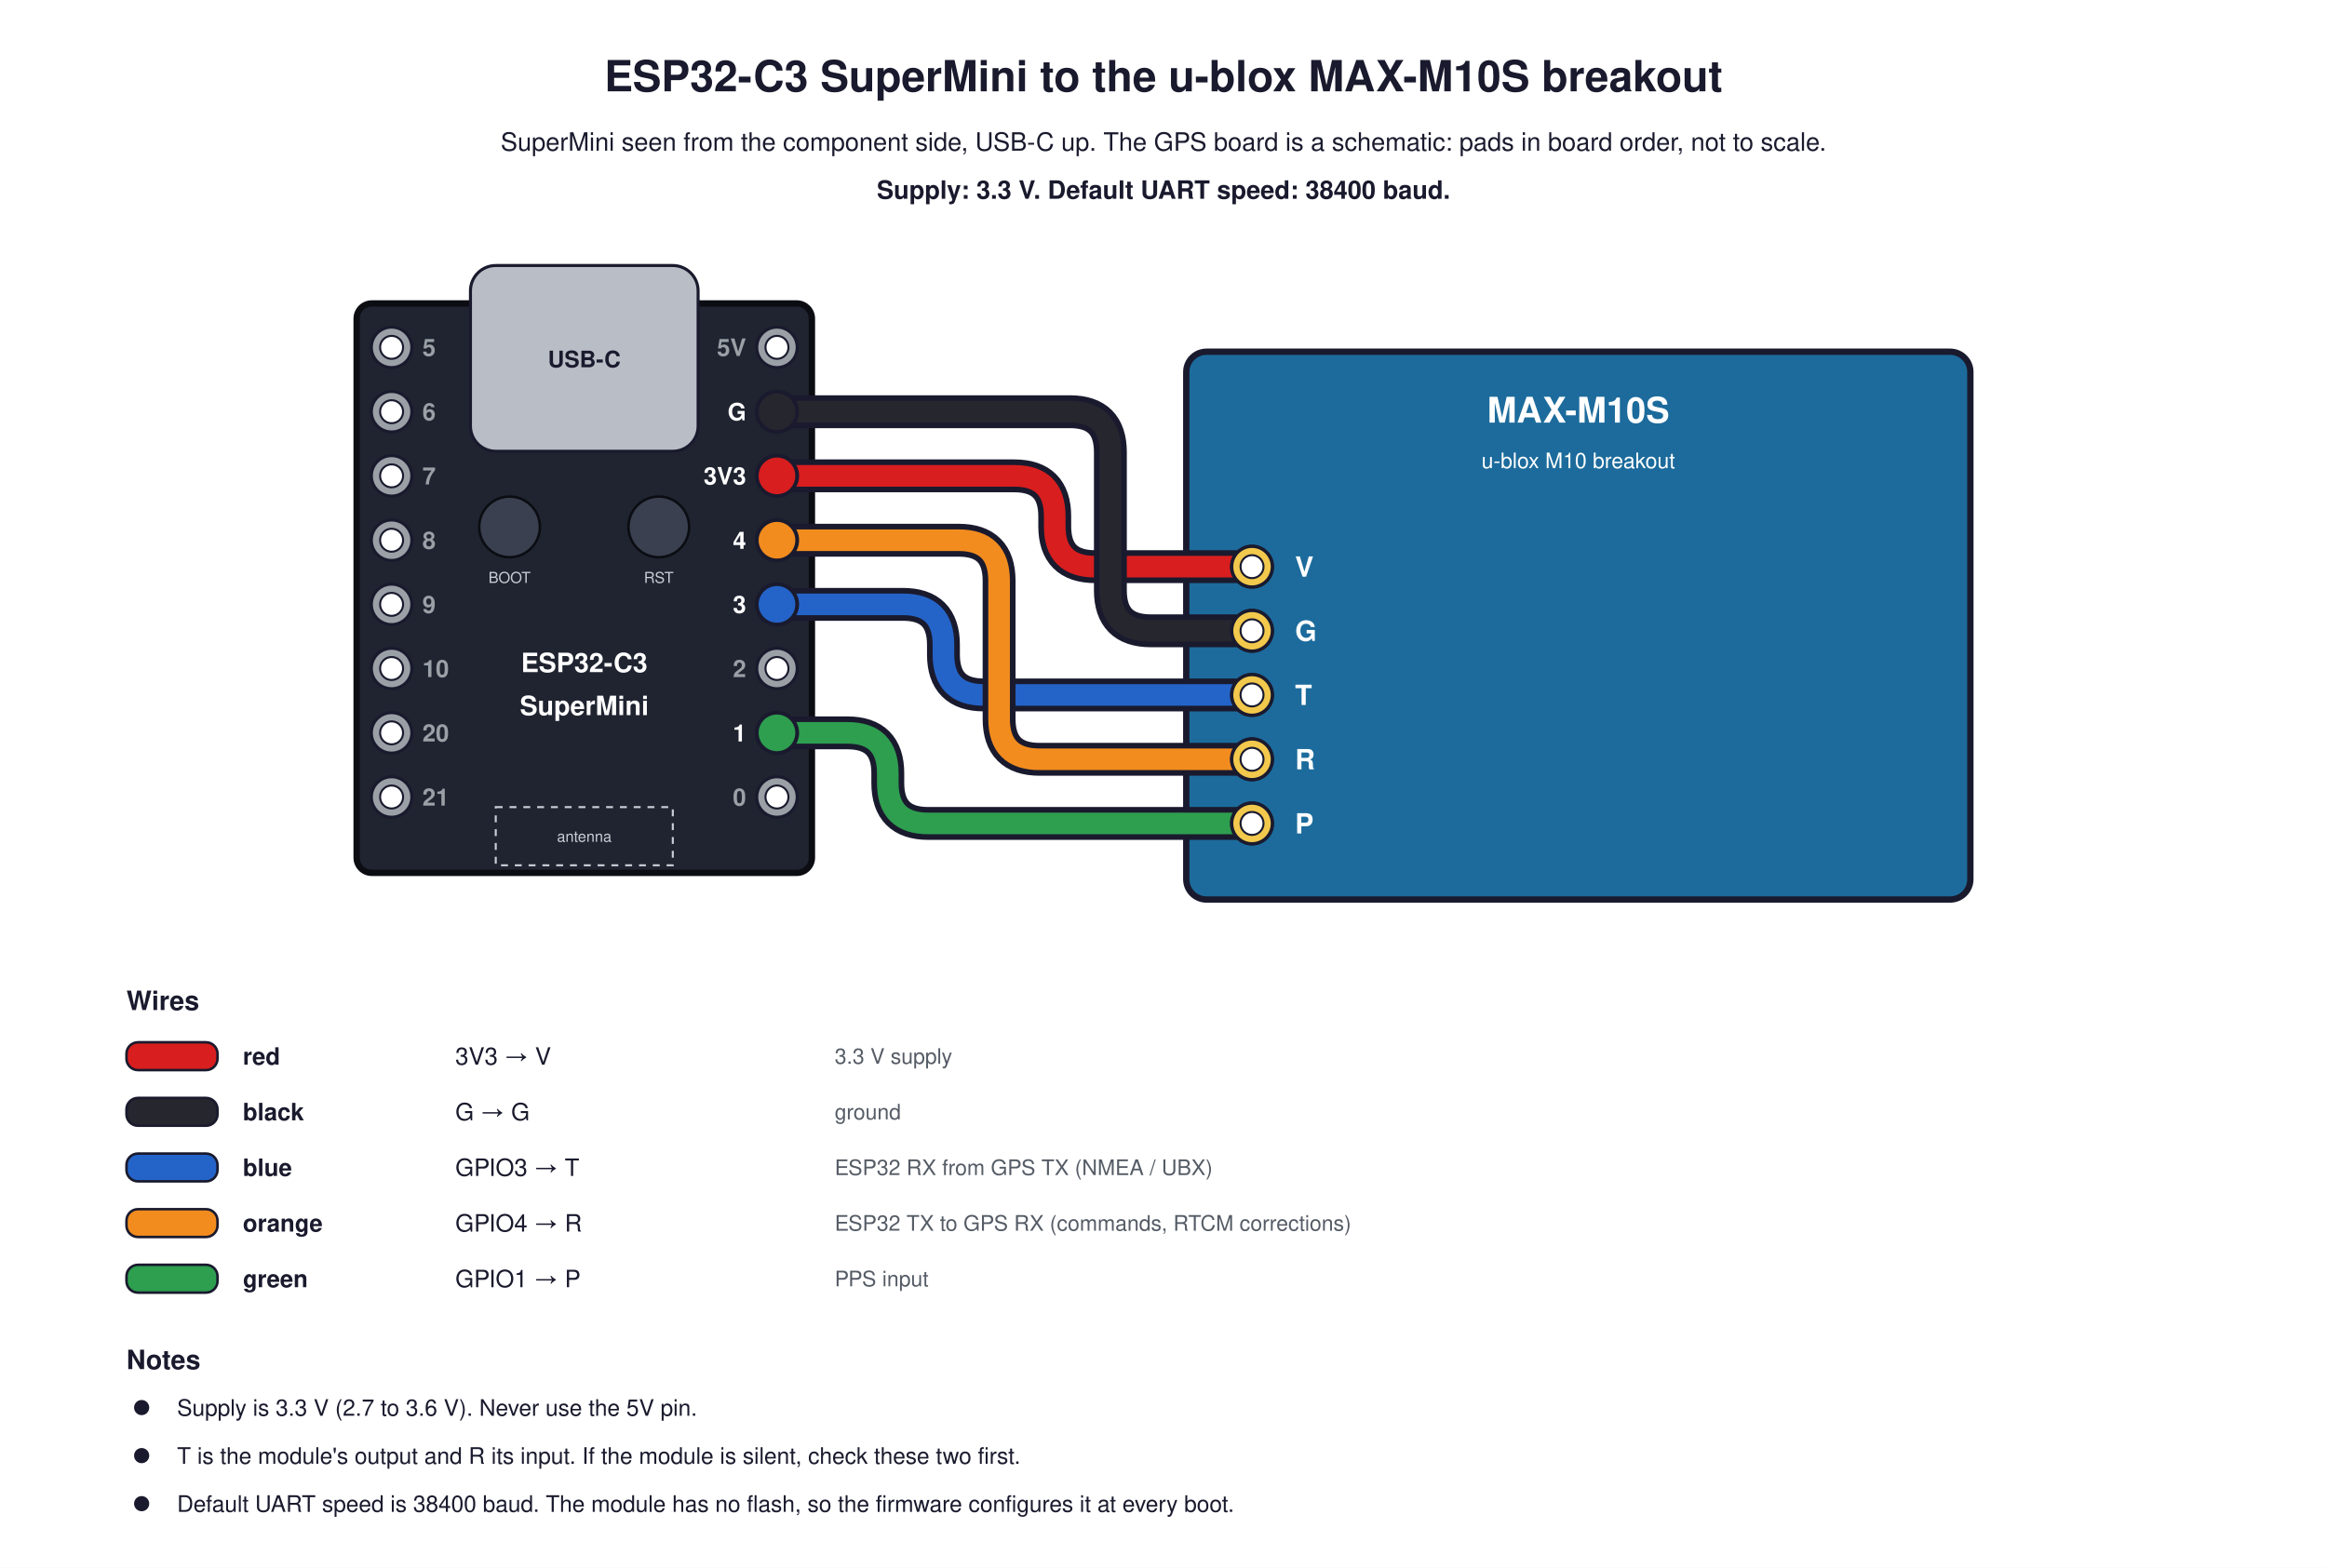
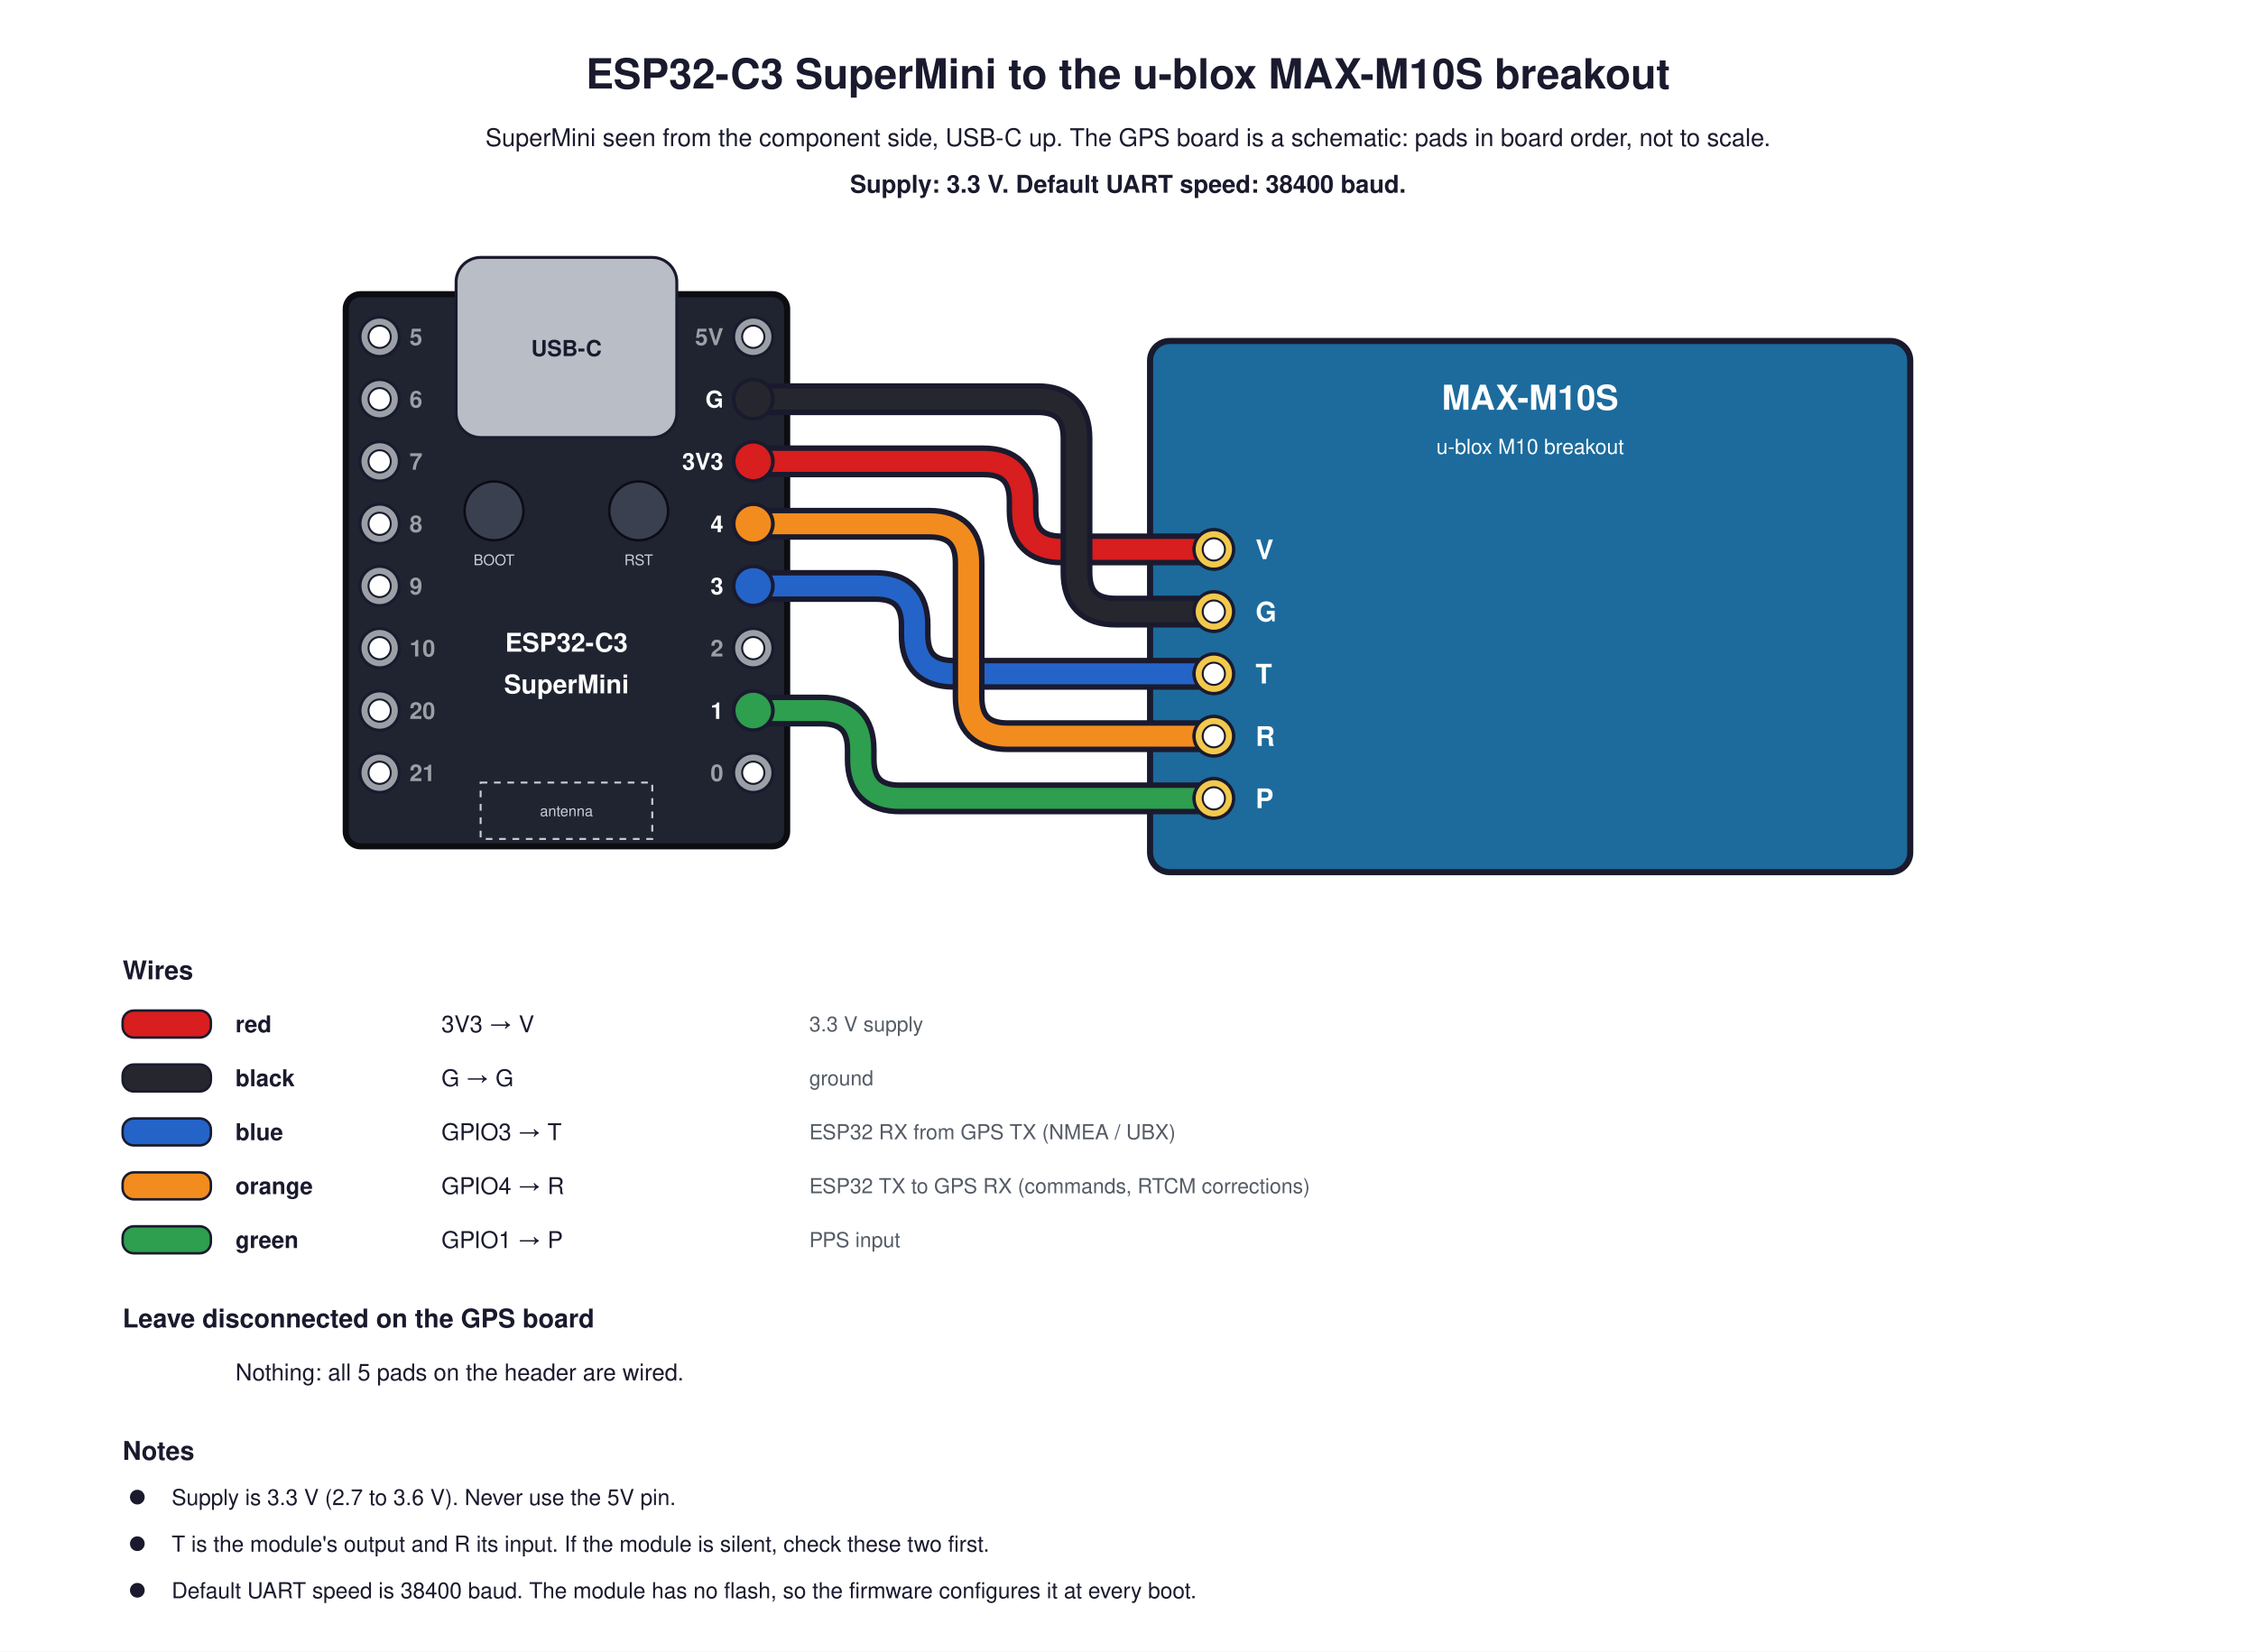
- <svg xmlns="http://www.w3.org/2000/svg" width="1012" height="682" viewBox="0 0 1012 682">
+ <svg xmlns="http://www.w3.org/2000/svg" width="1012" height="741" viewBox="0 0 1012 741">
  <rect width="100%" height="100%" fill="#ffffff" />
  <text x="506.0" y="33.0" font-size="18.7" font-family="Helvetica, Arial, sans-serif" font-weight="bold" fill="#1a1a2e" text-anchor="middle" dy="0.36em">ESP32-C3 SuperMini to the u-blox MAX-M10S breakout</text>
  <text x="506.0" y="61.6" font-size="11.0" font-family="Helvetica, Arial, sans-serif" font-weight="normal" fill="#1a1a2e" text-anchor="middle" dy="0.36em">SuperMini seen from the component side, USB-C up. The GPS board is a schematic: pads in board order, not to scale.</text>
  <text x="506.0" y="82.5" font-size="11.0" font-family="Helvetica, Arial, sans-serif" font-weight="bold" fill="#1a1a2e" text-anchor="middle" dy="0.36em">Supply: 3.3 V.  Default UART speed: 38400 baud.</text>
  <g transform="translate(155.1 132.0)">
    <rect x="360.8" y="21.0" width="341.0" height="238.3" rx="8.8" fill="#1c6b9c" stroke="#1a1a2e" stroke-width="2.75" />
    <text x="531.3" y="46.3" font-size="15.4" font-family="Helvetica, Arial, sans-serif" font-weight="bold" fill="#ffffff" text-anchor="middle" dy="0.36em">MAX-M10S</text>
    <text x="531.3" y="68.3" font-size="9.3" font-family="Helvetica, Arial, sans-serif" font-weight="normal" fill="#ffffff" text-anchor="middle" dy="0.36em">u-blox M10 breakout</text>
    <rect x="0.0" y="0.0" width="198.0" height="247.7" rx="6.6" fill="#1f2430" stroke="#0b0d12" stroke-width="2.75" />
    <rect x="49.5" y="-16.5" width="99.0" height="80.8" rx="11.0" fill="#b9bdc5" stroke="#1a1a2e" stroke-width="1.32" />
    <text x="99.0" y="24.2" font-size="9.9" font-family="Helvetica, Arial, sans-serif" font-weight="bold" fill="#1a1a2e" text-anchor="middle" dy="0.36em">USB-C</text>
    <circle cx="66.5" cy="97.2" r="13.2" fill="#3a4050" stroke="#0b0d12" stroke-width="1.10" />
    <text x="66.5" y="119.2" font-size="6.6" font-family="Helvetica, Arial, sans-serif" font-weight="normal" fill="#c9ced6" text-anchor="middle" dy="0.36em">BOOT</text>
    <circle cx="131.4" cy="97.2" r="13.2" fill="#3a4050" stroke="#0b0d12" stroke-width="1.10" />
    <text x="131.4" y="119.2" font-size="6.6" font-family="Helvetica, Arial, sans-serif" font-weight="normal" fill="#c9ced6" text-anchor="middle" dy="0.36em">RST</text>
    <rect x="60.5" y="219.1" width="77.0" height="25.3" rx="0.0" fill="none" stroke="#c9ced6" stroke-width="0.88" stroke-dasharray="3 3" />
    <text x="99.0" y="231.8" font-size="6.6" font-family="Helvetica, Arial, sans-serif" font-weight="normal" fill="#c9ced6" text-anchor="middle" dy="0.36em">antenna</text>
    <text x="99.0" y="156.2" font-size="11.6" font-family="Helvetica, Arial, sans-serif" font-weight="bold" fill="#ffffff" text-anchor="middle" dy="0.36em">ESP32-C3</text>
    <text x="99.0" y="174.9" font-size="11.6" font-family="Helvetica, Arial, sans-serif" font-weight="bold" fill="#ffffff" text-anchor="middle" dy="0.36em">SuperMini</text>
    <circle cx="15.2" cy="19.1" r="8.8" fill="#9aa0a6" stroke="#1a1a2e" stroke-width="1.32" />
    <circle cx="15.2" cy="19.1" r="5.0" fill="#ffffff" stroke="#1a1a2e" stroke-width="0.88" />
    <text x="28.6" y="19.1" font-size="10.4" font-family="Helvetica, Arial, sans-serif" font-weight="bold" fill="#9aa0a6" text-anchor="start" dy="0.36em">5</text>
    <circle cx="15.2" cy="47.1" r="8.8" fill="#9aa0a6" stroke="#1a1a2e" stroke-width="1.32" />
    <circle cx="15.2" cy="47.1" r="5.0" fill="#ffffff" stroke="#1a1a2e" stroke-width="0.88" />
    <text x="28.6" y="47.1" font-size="10.4" font-family="Helvetica, Arial, sans-serif" font-weight="bold" fill="#9aa0a6" text-anchor="start" dy="0.36em">6</text>
    <circle cx="15.2" cy="75.0" r="8.8" fill="#9aa0a6" stroke="#1a1a2e" stroke-width="1.32" />
    <circle cx="15.2" cy="75.0" r="5.0" fill="#ffffff" stroke="#1a1a2e" stroke-width="0.88" />
    <text x="28.6" y="75.0" font-size="10.4" font-family="Helvetica, Arial, sans-serif" font-weight="bold" fill="#9aa0a6" text-anchor="start" dy="0.36em">7</text>
    <circle cx="15.2" cy="103.0" r="8.8" fill="#9aa0a6" stroke="#1a1a2e" stroke-width="1.32" />
    <circle cx="15.2" cy="103.0" r="5.0" fill="#ffffff" stroke="#1a1a2e" stroke-width="0.88" />
    <text x="28.6" y="103.0" font-size="10.4" font-family="Helvetica, Arial, sans-serif" font-weight="bold" fill="#9aa0a6" text-anchor="start" dy="0.36em">8</text>
    <circle cx="15.2" cy="130.9" r="8.8" fill="#9aa0a6" stroke="#1a1a2e" stroke-width="1.32" />
    <circle cx="15.2" cy="130.9" r="5.0" fill="#ffffff" stroke="#1a1a2e" stroke-width="0.88" />
    <text x="28.6" y="130.9" font-size="10.4" font-family="Helvetica, Arial, sans-serif" font-weight="bold" fill="#9aa0a6" text-anchor="start" dy="0.36em">9</text>
    <circle cx="15.2" cy="158.8" r="8.8" fill="#9aa0a6" stroke="#1a1a2e" stroke-width="1.32" />
    <circle cx="15.2" cy="158.8" r="5.0" fill="#ffffff" stroke="#1a1a2e" stroke-width="0.88" />
    <text x="28.6" y="158.8" font-size="10.4" font-family="Helvetica, Arial, sans-serif" font-weight="bold" fill="#9aa0a6" text-anchor="start" dy="0.36em">10</text>
    <circle cx="15.2" cy="186.8" r="8.8" fill="#9aa0a6" stroke="#1a1a2e" stroke-width="1.32" />
    <circle cx="15.2" cy="186.8" r="5.0" fill="#ffffff" stroke="#1a1a2e" stroke-width="0.88" />
    <text x="28.6" y="186.8" font-size="10.4" font-family="Helvetica, Arial, sans-serif" font-weight="bold" fill="#9aa0a6" text-anchor="start" dy="0.36em">20</text>
    <circle cx="15.2" cy="214.7" r="8.8" fill="#9aa0a6" stroke="#1a1a2e" stroke-width="1.32" />
    <circle cx="15.2" cy="214.7" r="5.0" fill="#ffffff" stroke="#1a1a2e" stroke-width="0.88" />
    <text x="28.6" y="214.7" font-size="10.4" font-family="Helvetica, Arial, sans-serif" font-weight="bold" fill="#9aa0a6" text-anchor="start" dy="0.36em">21</text>
    <circle cx="182.8" cy="19.1" r="8.8" fill="#9aa0a6" stroke="#1a1a2e" stroke-width="1.32" />
    <circle cx="182.8" cy="19.1" r="5.0" fill="#ffffff" stroke="#1a1a2e" stroke-width="0.88" />
    <text x="169.4" y="19.1" font-size="10.4" font-family="Helvetica, Arial, sans-serif" font-weight="bold" fill="#9aa0a6" text-anchor="end" dy="0.36em">5V</text>
    <circle cx="182.8" cy="47.1" r="8.8" fill="#f2c94c" stroke="#1a1a2e" stroke-width="1.32" />
    <circle cx="182.8" cy="47.1" r="5.0" fill="#ffffff" stroke="#1a1a2e" stroke-width="0.88" />
    <text x="169.4" y="47.1" font-size="10.4" font-family="Helvetica, Arial, sans-serif" font-weight="bold" fill="#ffffff" text-anchor="end" dy="0.36em">G</text>
    <circle cx="182.8" cy="75.0" r="8.8" fill="#f2c94c" stroke="#1a1a2e" stroke-width="1.32" />
    <circle cx="182.8" cy="75.0" r="5.0" fill="#ffffff" stroke="#1a1a2e" stroke-width="0.88" />
    <text x="169.4" y="75.0" font-size="10.4" font-family="Helvetica, Arial, sans-serif" font-weight="bold" fill="#ffffff" text-anchor="end" dy="0.36em">3V3</text>
    <circle cx="182.8" cy="103.0" r="8.8" fill="#f2c94c" stroke="#1a1a2e" stroke-width="1.32" />
    <circle cx="182.8" cy="103.0" r="5.0" fill="#ffffff" stroke="#1a1a2e" stroke-width="0.88" />
    <text x="169.4" y="103.0" font-size="10.4" font-family="Helvetica, Arial, sans-serif" font-weight="bold" fill="#ffffff" text-anchor="end" dy="0.36em">4</text>
    <circle cx="182.8" cy="130.9" r="8.8" fill="#f2c94c" stroke="#1a1a2e" stroke-width="1.32" />
    <circle cx="182.8" cy="130.9" r="5.0" fill="#ffffff" stroke="#1a1a2e" stroke-width="0.88" />
    <text x="169.4" y="130.9" font-size="10.4" font-family="Helvetica, Arial, sans-serif" font-weight="bold" fill="#ffffff" text-anchor="end" dy="0.36em">3</text>
    <circle cx="182.8" cy="158.8" r="8.8" fill="#9aa0a6" stroke="#1a1a2e" stroke-width="1.32" />
    <circle cx="182.8" cy="158.8" r="5.0" fill="#ffffff" stroke="#1a1a2e" stroke-width="0.88" />
    <text x="169.4" y="158.8" font-size="10.4" font-family="Helvetica, Arial, sans-serif" font-weight="bold" fill="#9aa0a6" text-anchor="end" dy="0.36em">2</text>
    <circle cx="182.8" cy="186.8" r="8.8" fill="#f2c94c" stroke="#1a1a2e" stroke-width="1.32" />
    <circle cx="182.8" cy="186.8" r="5.0" fill="#ffffff" stroke="#1a1a2e" stroke-width="0.88" />
    <text x="169.4" y="186.8" font-size="10.4" font-family="Helvetica, Arial, sans-serif" font-weight="bold" fill="#ffffff" text-anchor="end" dy="0.36em">1</text>
    <circle cx="182.8" cy="214.7" r="8.8" fill="#9aa0a6" stroke="#1a1a2e" stroke-width="1.32" />
    <circle cx="182.8" cy="214.7" r="5.0" fill="#ffffff" stroke="#1a1a2e" stroke-width="0.88" />
    <text x="169.4" y="214.7" font-size="10.4" font-family="Helvetica, Arial, sans-serif" font-weight="bold" fill="#9aa0a6" text-anchor="end" dy="0.36em">0</text>
    <path d="M 182.8 75.0 L 286.0 75.0 Q 303.6 75.0 303.6 92.6 L 303.6 96.9 Q 303.6 114.5 321.2 114.5 L 389.4 114.5" fill="none" stroke="#1a1a2e" stroke-width="14.3" stroke-linecap="round" />
    <path d="M 182.8 75.0 L 286.0 75.0 Q 303.6 75.0 303.6 92.6 L 303.6 96.9 Q 303.6 114.5 321.2 114.5 L 389.4 114.5" fill="none" stroke="#d81e1e" stroke-width="9.4" stroke-linecap="round" />
    <circle cx="182.8" cy="75.0" r="8.8" fill="#d81e1e" stroke="#1a1a2e" stroke-width="1.65" />
    <circle cx="389.4" cy="114.5" r="8.8" fill="#d81e1e" stroke="#1a1a2e" stroke-width="1.65" />
    <path d="M 182.8 47.1 L 310.2 47.1 Q 327.8 47.1 327.8 64.7 L 327.8 124.8 Q 327.8 142.4 345.4 142.4 L 389.4 142.4" fill="none" stroke="#1a1a2e" stroke-width="14.3" stroke-linecap="round" />
    <path d="M 182.8 47.1 L 310.2 47.1 Q 327.8 47.1 327.8 64.7 L 327.8 124.8 Q 327.8 142.4 345.4 142.4 L 389.4 142.4" fill="none" stroke="#26262e" stroke-width="9.4" stroke-linecap="round" />
    <circle cx="182.8" cy="47.1" r="8.8" fill="#26262e" stroke="#1a1a2e" stroke-width="1.65" />
    <circle cx="389.4" cy="142.4" r="8.8" fill="#26262e" stroke="#1a1a2e" stroke-width="1.65" />
    <path d="M 182.8 130.9 L 237.6 130.9 Q 255.2 130.9 255.2 148.5 L 255.2 152.7 Q 255.2 170.3 272.8 170.3 L 389.4 170.3" fill="none" stroke="#1a1a2e" stroke-width="14.3" stroke-linecap="round" />
    <path d="M 182.8 130.9 L 237.6 130.9 Q 255.2 130.9 255.2 148.5 L 255.2 152.7 Q 255.2 170.3 272.8 170.3 L 389.4 170.3" fill="none" stroke="#2464c8" stroke-width="9.4" stroke-linecap="round" />
    <circle cx="182.8" cy="130.9" r="8.8" fill="#2464c8" stroke="#1a1a2e" stroke-width="1.65" />
    <circle cx="389.4" cy="170.3" r="8.8" fill="#2464c8" stroke="#1a1a2e" stroke-width="1.65" />
    <path d="M 182.8 103.0 L 261.8 103.0 Q 279.4 103.0 279.4 120.6 L 279.4 180.7 Q 279.4 198.3 297.0 198.3 L 389.4 198.3" fill="none" stroke="#1a1a2e" stroke-width="14.3" stroke-linecap="round" />
    <path d="M 182.8 103.0 L 261.8 103.0 Q 279.4 103.0 279.4 120.6 L 279.4 180.7 Q 279.4 198.3 297.0 198.3 L 389.4 198.3" fill="none" stroke="#f28c1e" stroke-width="9.4" stroke-linecap="round" />
    <circle cx="182.8" cy="103.0" r="8.8" fill="#f28c1e" stroke="#1a1a2e" stroke-width="1.65" />
    <circle cx="389.4" cy="198.3" r="8.8" fill="#f28c1e" stroke="#1a1a2e" stroke-width="1.65" />
    <path d="M 182.8 186.8 L 213.4 186.8 Q 231.0 186.8 231.0 204.4 L 231.0 208.6 Q 231.0 226.2 248.6 226.2 L 389.4 226.2" fill="none" stroke="#1a1a2e" stroke-width="14.3" stroke-linecap="round" />
    <path d="M 182.8 186.8 L 213.4 186.8 Q 231.0 186.8 231.0 204.4 L 231.0 208.6 Q 231.0 226.2 248.6 226.2 L 389.4 226.2" fill="none" stroke="#2e9e4f" stroke-width="9.4" stroke-linecap="round" />
    <circle cx="182.8" cy="186.8" r="8.8" fill="#2e9e4f" stroke="#1a1a2e" stroke-width="1.65" />
    <circle cx="389.4" cy="226.2" r="8.8" fill="#2e9e4f" stroke="#1a1a2e" stroke-width="1.65" />
    <circle cx="389.4" cy="114.5" r="8.8" fill="#f2c94c" stroke="#1a1a2e" stroke-width="1.32" />
    <circle cx="389.4" cy="114.5" r="5.0" fill="#ffffff" stroke="#1a1a2e" stroke-width="0.88" />
    <circle cx="389.4" cy="142.4" r="8.8" fill="#f2c94c" stroke="#1a1a2e" stroke-width="1.32" />
    <circle cx="389.4" cy="142.4" r="5.0" fill="#ffffff" stroke="#1a1a2e" stroke-width="0.88" />
    <circle cx="389.4" cy="170.3" r="8.8" fill="#f2c94c" stroke="#1a1a2e" stroke-width="1.32" />
    <circle cx="389.4" cy="170.3" r="5.0" fill="#ffffff" stroke="#1a1a2e" stroke-width="0.88" />
    <circle cx="389.4" cy="198.3" r="8.8" fill="#f2c94c" stroke="#1a1a2e" stroke-width="1.32" />
    <circle cx="389.4" cy="198.3" r="5.0" fill="#ffffff" stroke="#1a1a2e" stroke-width="0.88" />
    <circle cx="389.4" cy="226.2" r="8.8" fill="#f2c94c" stroke="#1a1a2e" stroke-width="1.32" />
    <circle cx="389.4" cy="226.2" r="5.0" fill="#ffffff" stroke="#1a1a2e" stroke-width="0.88" />
    <text x="408.1" y="114.5" font-size="12.1" font-family="Helvetica, Arial, sans-serif" font-weight="bold" fill="#ffffff" text-anchor="start" dy="0.36em">V</text>
    <text x="408.1" y="142.4" font-size="12.1" font-family="Helvetica, Arial, sans-serif" font-weight="bold" fill="#ffffff" text-anchor="start" dy="0.36em">G</text>
    <text x="408.1" y="170.3" font-size="12.1" font-family="Helvetica, Arial, sans-serif" font-weight="bold" fill="#ffffff" text-anchor="start" dy="0.36em">T</text>
    <text x="408.1" y="198.3" font-size="12.1" font-family="Helvetica, Arial, sans-serif" font-weight="bold" fill="#ffffff" text-anchor="start" dy="0.36em">R</text>
    <text x="408.1" y="226.2" font-size="12.1" font-family="Helvetica, Arial, sans-serif" font-weight="bold" fill="#ffffff" text-anchor="start" dy="0.36em">P</text>
  </g>
  <text x="55.0" y="435.2" font-size="11.6" font-family="Helvetica, Arial, sans-serif" font-weight="bold" fill="#1a1a2e" text-anchor="start" dy="0.36em">Wires</text>
  <rect x="55.0" y="453.4" width="39.6" height="12.1" fill="#d81e1e" stroke="#1a1a2e" stroke-width="1.1" rx="5.0" />
  <text x="105.6" y="459.4" font-size="10.4" font-family="Helvetica, Arial, sans-serif" font-weight="bold" fill="#1a1a2e" text-anchor="start" dy="0.36em">red</text>
  <text x="198.0" y="459.4" font-size="10.4" font-family="Helvetica, Arial, sans-serif" font-weight="normal" fill="#1a1a2e" text-anchor="start" dy="0.36em">3V3 → V</text>
  <text x="363.0" y="459.4" font-size="9.3" font-family="Helvetica, Arial, sans-serif" font-weight="normal" fill="#555c66" text-anchor="start" dy="0.36em">3.3 V supply</text>
  <rect x="55.0" y="477.6" width="39.6" height="12.1" fill="#26262e" stroke="#1a1a2e" stroke-width="1.1" rx="5.0" />
  <text x="105.6" y="483.6" font-size="10.4" font-family="Helvetica, Arial, sans-serif" font-weight="bold" fill="#1a1a2e" text-anchor="start" dy="0.36em">black</text>
  <text x="198.0" y="483.6" font-size="10.4" font-family="Helvetica, Arial, sans-serif" font-weight="normal" fill="#1a1a2e" text-anchor="start" dy="0.36em">G → G</text>
  <text x="363.0" y="483.6" font-size="9.3" font-family="Helvetica, Arial, sans-serif" font-weight="normal" fill="#555c66" text-anchor="start" dy="0.36em">ground</text>
  <rect x="55.0" y="501.8" width="39.6" height="12.1" fill="#2464c8" stroke="#1a1a2e" stroke-width="1.1" rx="5.0" />
  <text x="105.6" y="507.8" font-size="10.4" font-family="Helvetica, Arial, sans-serif" font-weight="bold" fill="#1a1a2e" text-anchor="start" dy="0.36em">blue</text>
  <text x="198.0" y="507.8" font-size="10.4" font-family="Helvetica, Arial, sans-serif" font-weight="normal" fill="#1a1a2e" text-anchor="start" dy="0.36em">GPIO3 → T</text>
  <text x="363.0" y="507.8" font-size="9.3" font-family="Helvetica, Arial, sans-serif" font-weight="normal" fill="#555c66" text-anchor="start" dy="0.36em">ESP32 RX from GPS TX (NMEA / UBX)</text>
  <rect x="55.0" y="526.0" width="39.6" height="12.1" fill="#f28c1e" stroke="#1a1a2e" stroke-width="1.1" rx="5.0" />
  <text x="105.6" y="532.0" font-size="10.4" font-family="Helvetica, Arial, sans-serif" font-weight="bold" fill="#1a1a2e" text-anchor="start" dy="0.36em">orange</text>
  <text x="198.0" y="532.0" font-size="10.4" font-family="Helvetica, Arial, sans-serif" font-weight="normal" fill="#1a1a2e" text-anchor="start" dy="0.36em">GPIO4 → R</text>
  <text x="363.0" y="532.0" font-size="9.3" font-family="Helvetica, Arial, sans-serif" font-weight="normal" fill="#555c66" text-anchor="start" dy="0.36em">ESP32 TX to GPS RX (commands, RTCM corrections)</text>
  <rect x="55.0" y="550.2" width="39.6" height="12.1" fill="#2e9e4f" stroke="#1a1a2e" stroke-width="1.1" rx="5.0" />
  <text x="105.6" y="556.2" font-size="10.4" font-family="Helvetica, Arial, sans-serif" font-weight="bold" fill="#1a1a2e" text-anchor="start" dy="0.36em">green</text>
  <text x="198.0" y="556.2" font-size="10.4" font-family="Helvetica, Arial, sans-serif" font-weight="normal" fill="#1a1a2e" text-anchor="start" dy="0.36em">GPIO1 → P</text>
  <text x="363.0" y="556.2" font-size="9.3" font-family="Helvetica, Arial, sans-serif" font-weight="normal" fill="#555c66" text-anchor="start" dy="0.36em">PPS input</text>
-   <text x="55.0" y="591.4" font-size="11.6" font-family="Helvetica, Arial, sans-serif" font-weight="bold" fill="#1a1a2e" text-anchor="start" dy="0.36em">Notes</text>
-   <circle cx="61.6" cy="612.3" r="3.3" fill="#1a1a2e" />
-   <text x="77.0" y="612.3" font-size="9.9" font-family="Helvetica, Arial, sans-serif" font-weight="normal" fill="#1a1a2e" text-anchor="start" dy="0.36em">Supply is 3.3 V (2.7 to 3.6 V). Never use the 5V pin.</text>
-   <circle cx="61.6" cy="633.2" r="3.3" fill="#1a1a2e" />
-   <text x="77.0" y="633.2" font-size="9.9" font-family="Helvetica, Arial, sans-serif" font-weight="normal" fill="#1a1a2e" text-anchor="start" dy="0.36em">T is the module's output and R its input. If the module is silent, check these two first.</text>
-   <circle cx="61.6" cy="654.1" r="3.3" fill="#1a1a2e" />
-   <text x="77.0" y="654.1" font-size="9.9" font-family="Helvetica, Arial, sans-serif" font-weight="normal" fill="#1a1a2e" text-anchor="start" dy="0.36em">Default UART speed is 38400 baud. The module has no flash, so the firmware configures it at every boot.</text>
+   <text x="55.0" y="591.4" font-size="11.6" font-family="Helvetica, Arial, sans-serif" font-weight="bold" fill="#1a1a2e" text-anchor="start" dy="0.36em">Leave disconnected on the GPS board</text>
+   <text x="105.6" y="615.6" font-size="10.4" font-family="Helvetica, Arial, sans-serif" font-weight="normal" fill="#1a1a2e" text-anchor="start" dy="0.36em">Nothing: all 5 pads on the header are wired.</text>
+   <text x="55.0" y="650.8" font-size="11.6" font-family="Helvetica, Arial, sans-serif" font-weight="bold" fill="#1a1a2e" text-anchor="start" dy="0.36em">Notes</text>
+   <circle cx="61.6" cy="671.7" r="3.3" fill="#1a1a2e" />
+   <text x="77.0" y="671.7" font-size="9.9" font-family="Helvetica, Arial, sans-serif" font-weight="normal" fill="#1a1a2e" text-anchor="start" dy="0.36em">Supply is 3.3 V (2.7 to 3.6 V). Never use the 5V pin.</text>
+   <circle cx="61.6" cy="692.6" r="3.3" fill="#1a1a2e" />
+   <text x="77.0" y="692.6" font-size="9.9" font-family="Helvetica, Arial, sans-serif" font-weight="normal" fill="#1a1a2e" text-anchor="start" dy="0.36em">T is the module's output and R its input. If the module is silent, check these two first.</text>
+   <circle cx="61.6" cy="713.5" r="3.3" fill="#1a1a2e" />
+   <text x="77.0" y="713.5" font-size="9.9" font-family="Helvetica, Arial, sans-serif" font-weight="normal" fill="#1a1a2e" text-anchor="start" dy="0.36em">Default UART speed is 38400 baud. The module has no flash, so the firmware configures it at every boot.</text>
</svg>
